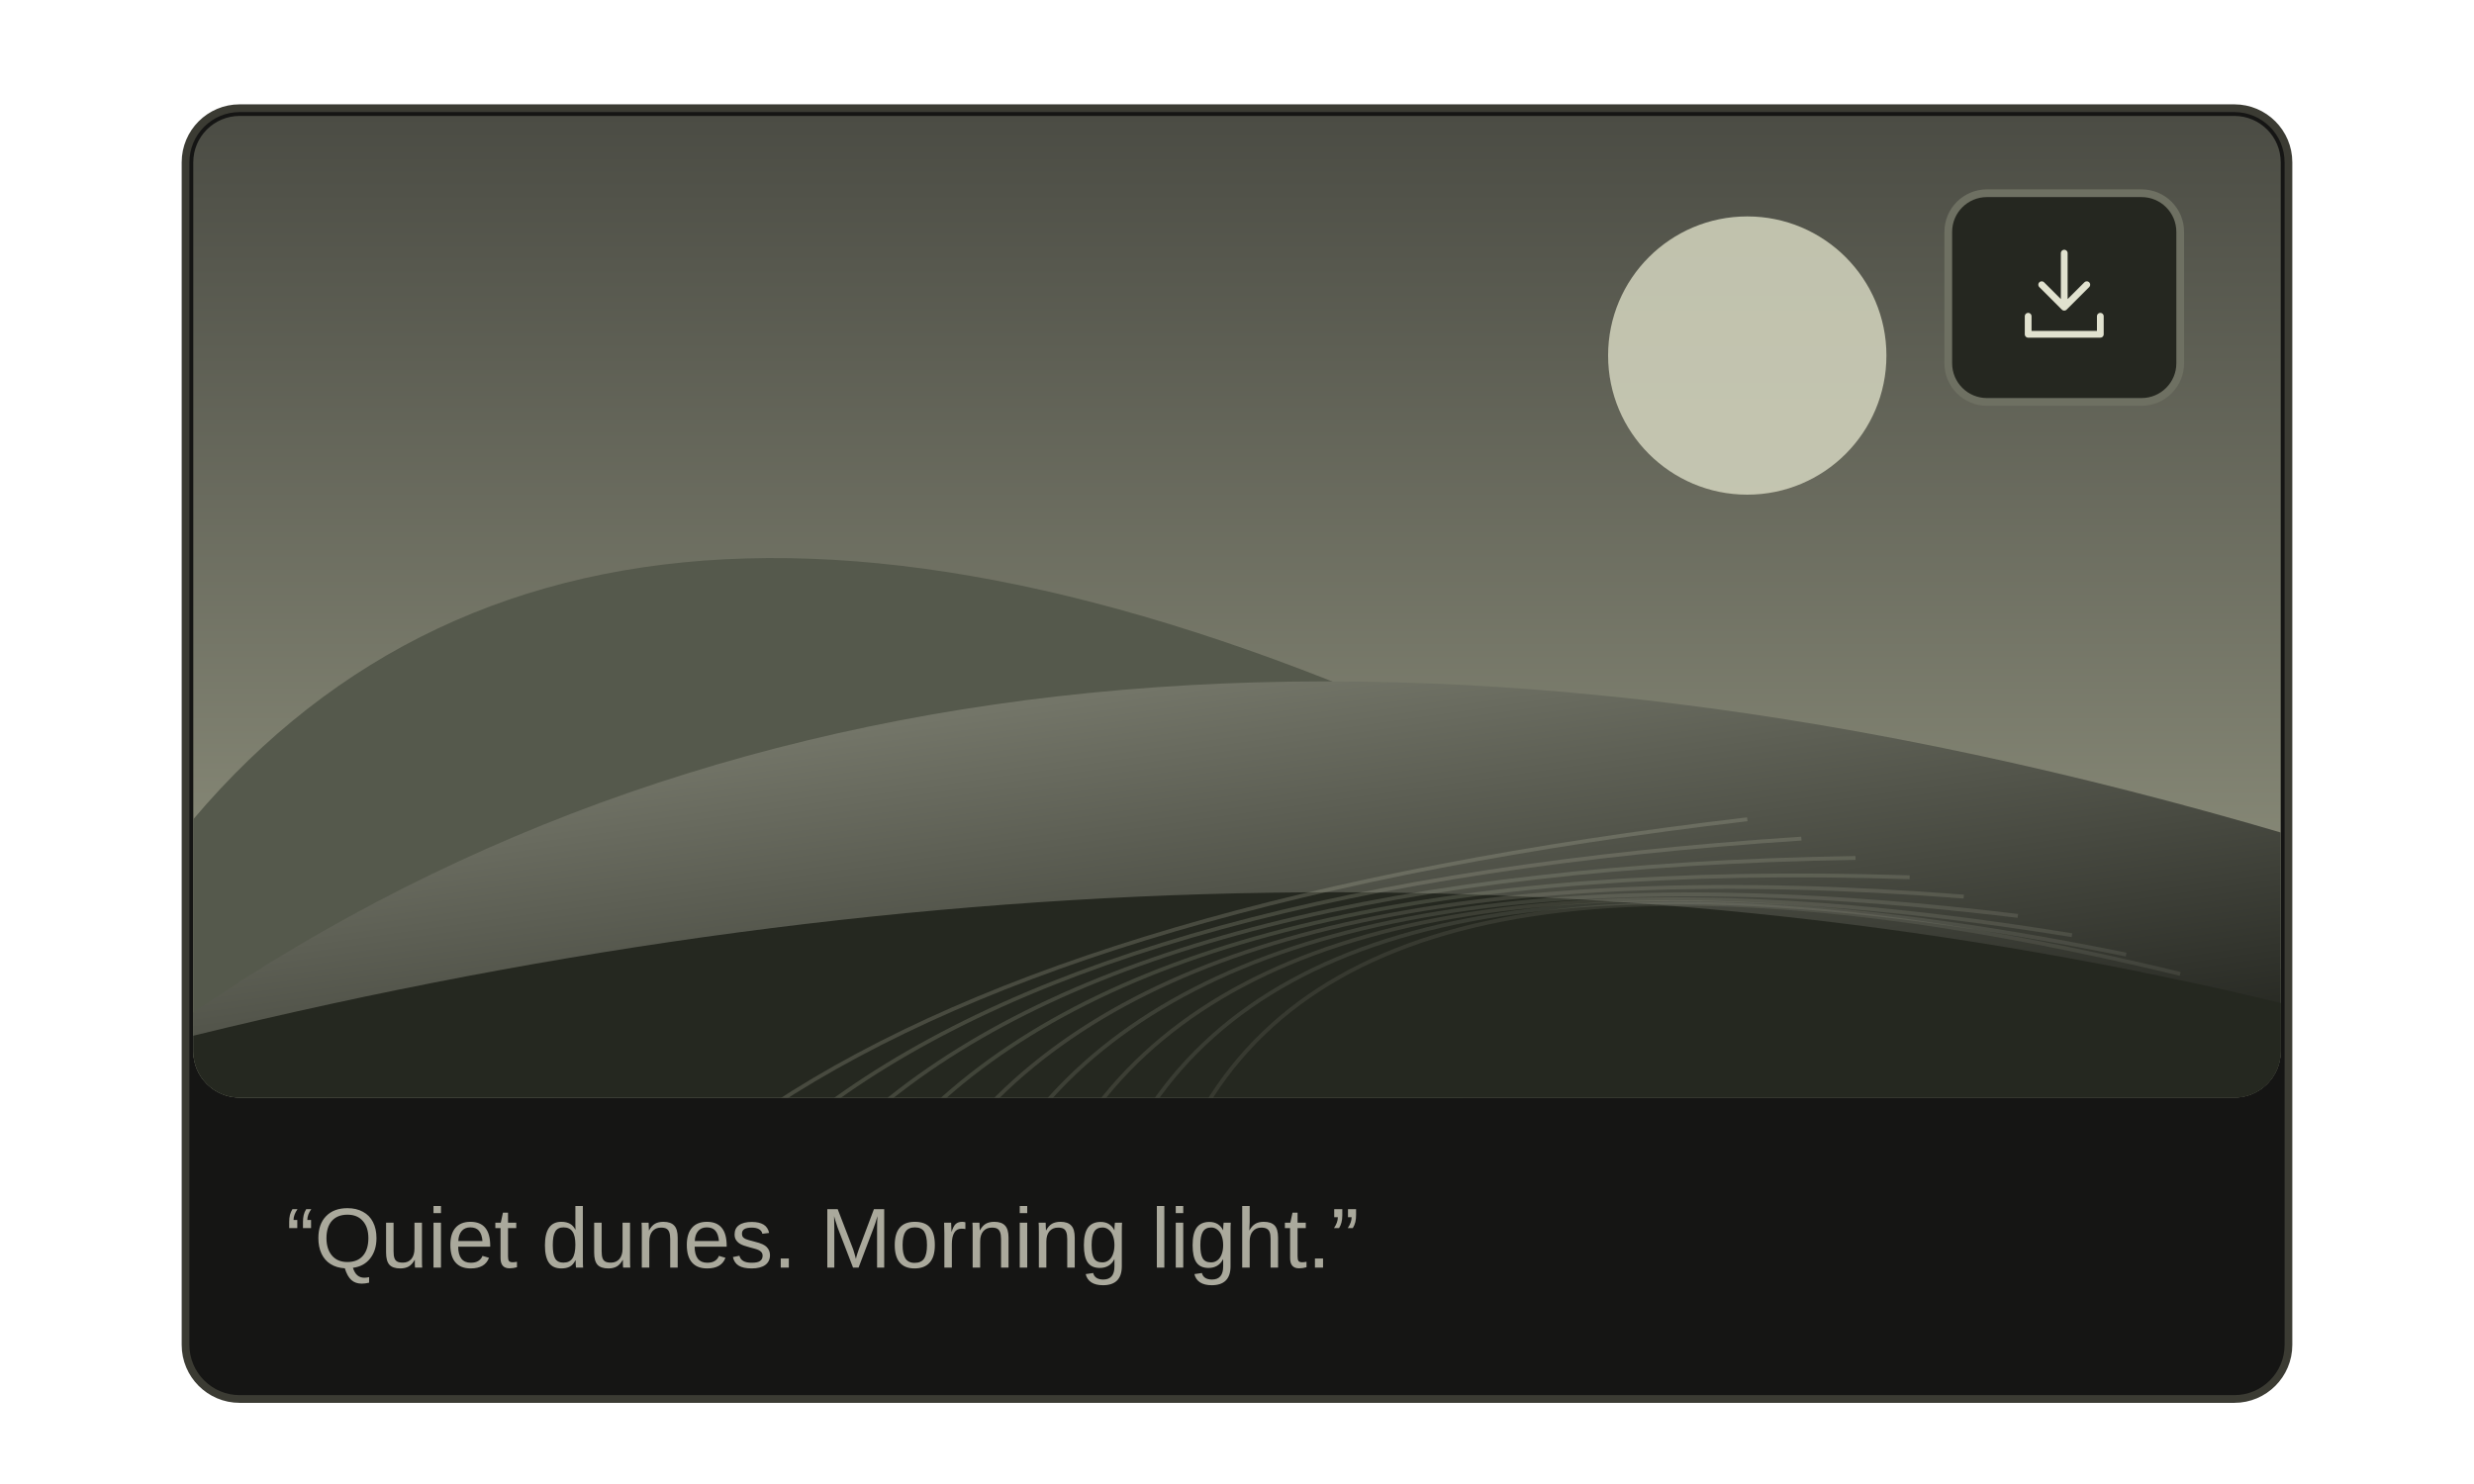
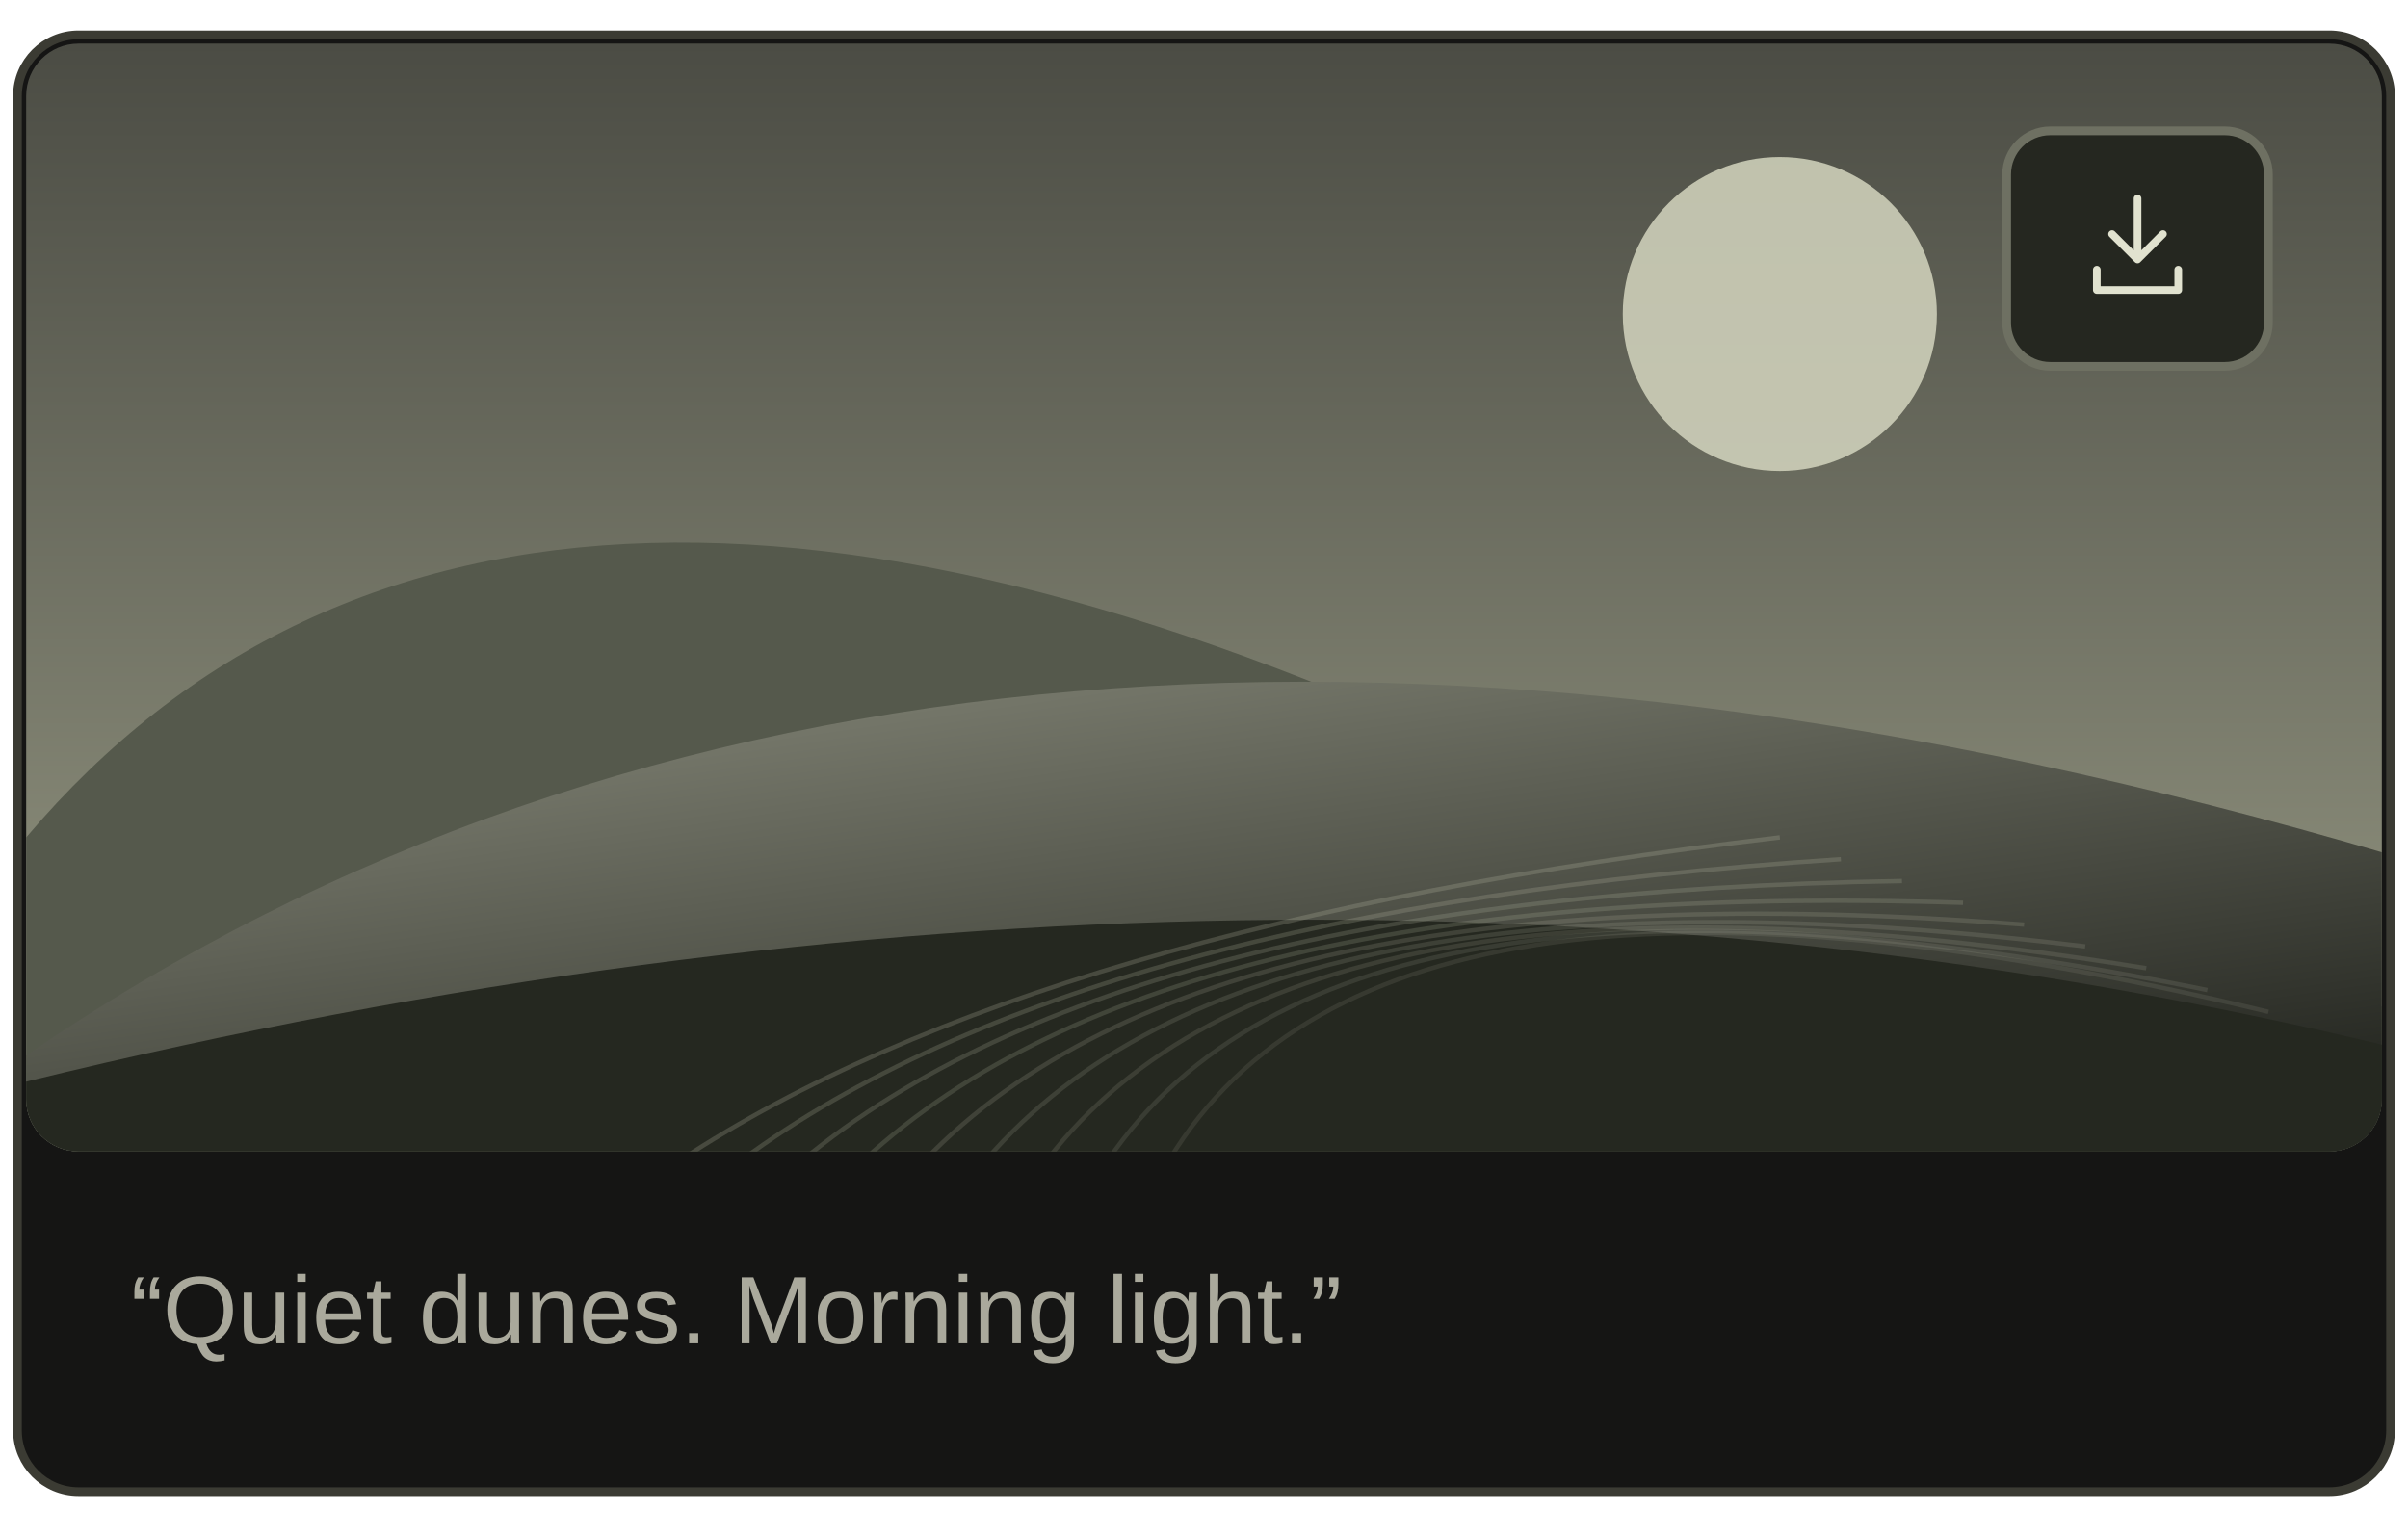
- <svg xmlns="http://www.w3.org/2000/svg" viewBox="0 50 320 192">
+ <svg xmlns="http://www.w3.org/2000/svg" viewBox="22 60 276 176">
  <g class="fragment">
    <rect x="24" y="64" width="272" height="167" rx="7" fill="#151514" stroke="#3b3b33" />
    <defs>
      <linearGradient id="sky-creative-image" x2="0" y2="1">
        <stop stop-color="#4b4c44" />
        <stop offset="1" stop-color="#999b86" />
      </linearGradient>
      <linearGradient id="land-creative-image" x2=".7" y2="1">
        <stop stop-color="#898b7c" />
        <stop offset="1" stop-color="#272923" />
      </linearGradient>
      <clipPath id="scene-creative-image">
        <rect x="25" y="65" width="270" height="127" rx="6" />
      </clipPath>
    </defs>
    <g clip-path="url(#scene-creative-image)">
      <rect x="25" y="65" width="270" height="127" fill="url(#sky-creative-image)" />
      <circle cx="226" cy="96" r="18" fill="#d4d5be" opacity=".85" />
      <path d="M25 156 Q80 91 201 151 T315 133V193H25Z" fill="#55594c" />
      <path d="M25 181Q130 109 296 158V193H25Z" fill="url(#land-creative-image)" />
      <path d="M25 184Q168 149 296 180V193H25Z" fill="#252820" />
      <path d="M100 193Q141 166 226 156" stroke="#c3c5ae" stroke-width=".5" opacity="0.22" fill="none" />
      <path d="M107 193Q146 164.2 233 158.5" stroke="#c3c5ae" stroke-width=".5" opacity="0.207" fill="none" />
      <path d="M114 193Q151 162.4 240 161" stroke="#c3c5ae" stroke-width=".5" opacity="0.194" fill="none" />
      <path d="M121 193Q156 160.6 247 163.5" stroke="#c3c5ae" stroke-width=".5" opacity="0.181" fill="none" />
      <path d="M128 193Q161 158.8 254 166" stroke="#c3c5ae" stroke-width=".5" opacity="0.168" fill="none" />
      <path d="M135 193Q166 157 261 168.5" stroke="#c3c5ae" stroke-width=".5" opacity="0.155" fill="none" />
      <path d="M142 193Q171 155.2 268 171" stroke="#c3c5ae" stroke-width=".5" opacity="0.142" fill="none" />
      <path d="M149 193Q176 153.4 275 173.5" stroke="#c3c5ae" stroke-width=".5" opacity="0.129" fill="none" />
      <path d="M156 193Q181 151.6 282 176" stroke="#c3c5ae" stroke-width=".5" opacity="0.116" fill="none" />
    </g>
    <rect x="252" y="75" width="30" height="27" rx="5" fill="#252720" stroke="#6e7062" />
    <svg x="260" y="81" width="14" height="14" viewBox="0 0 24 24" stroke="#e1e2cf" stroke-width="1.5" stroke-linecap="round" stroke-linejoin="round" fill="none">
      <path d="M12 3v12 m-5-5 5 5 5-5 M4 17v4h16v-4" />
    </svg>
    <text x="37" y="214" font-family="Geist,Arial,sans-serif" font-size="11" fill="#aaa99c">“Quiet dunes. Morning light.”</text>
  </g>
</svg>
